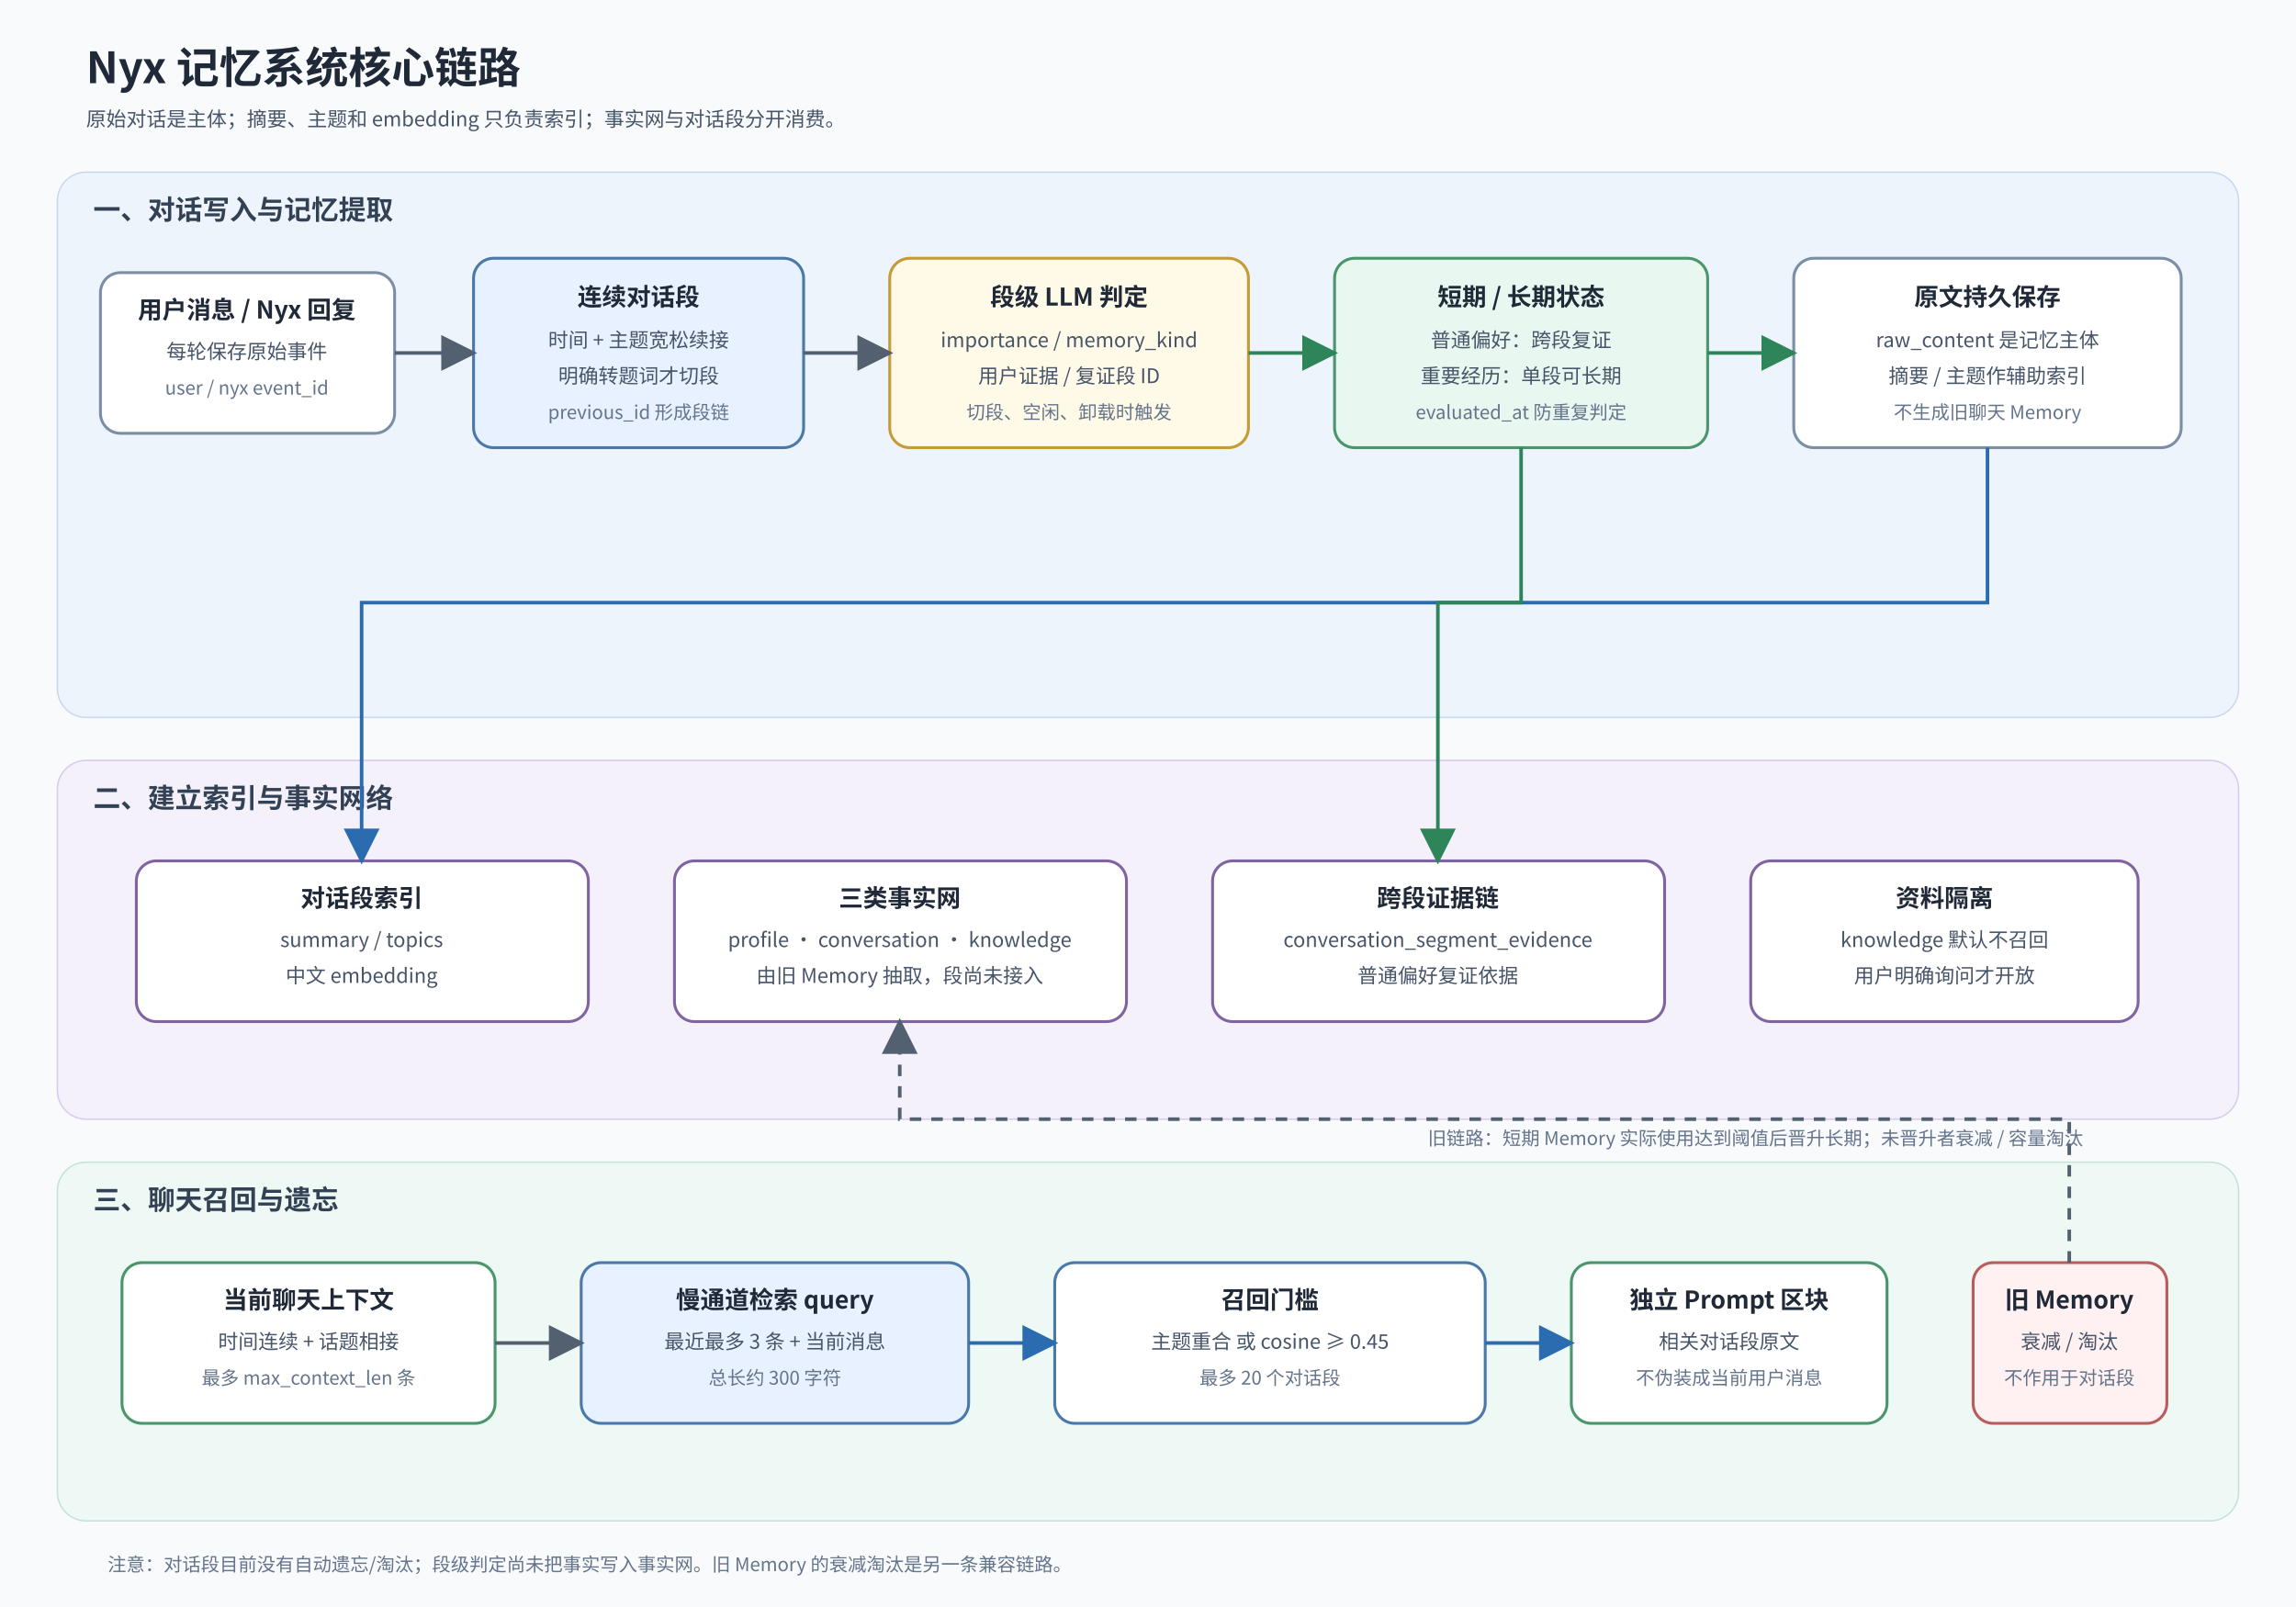
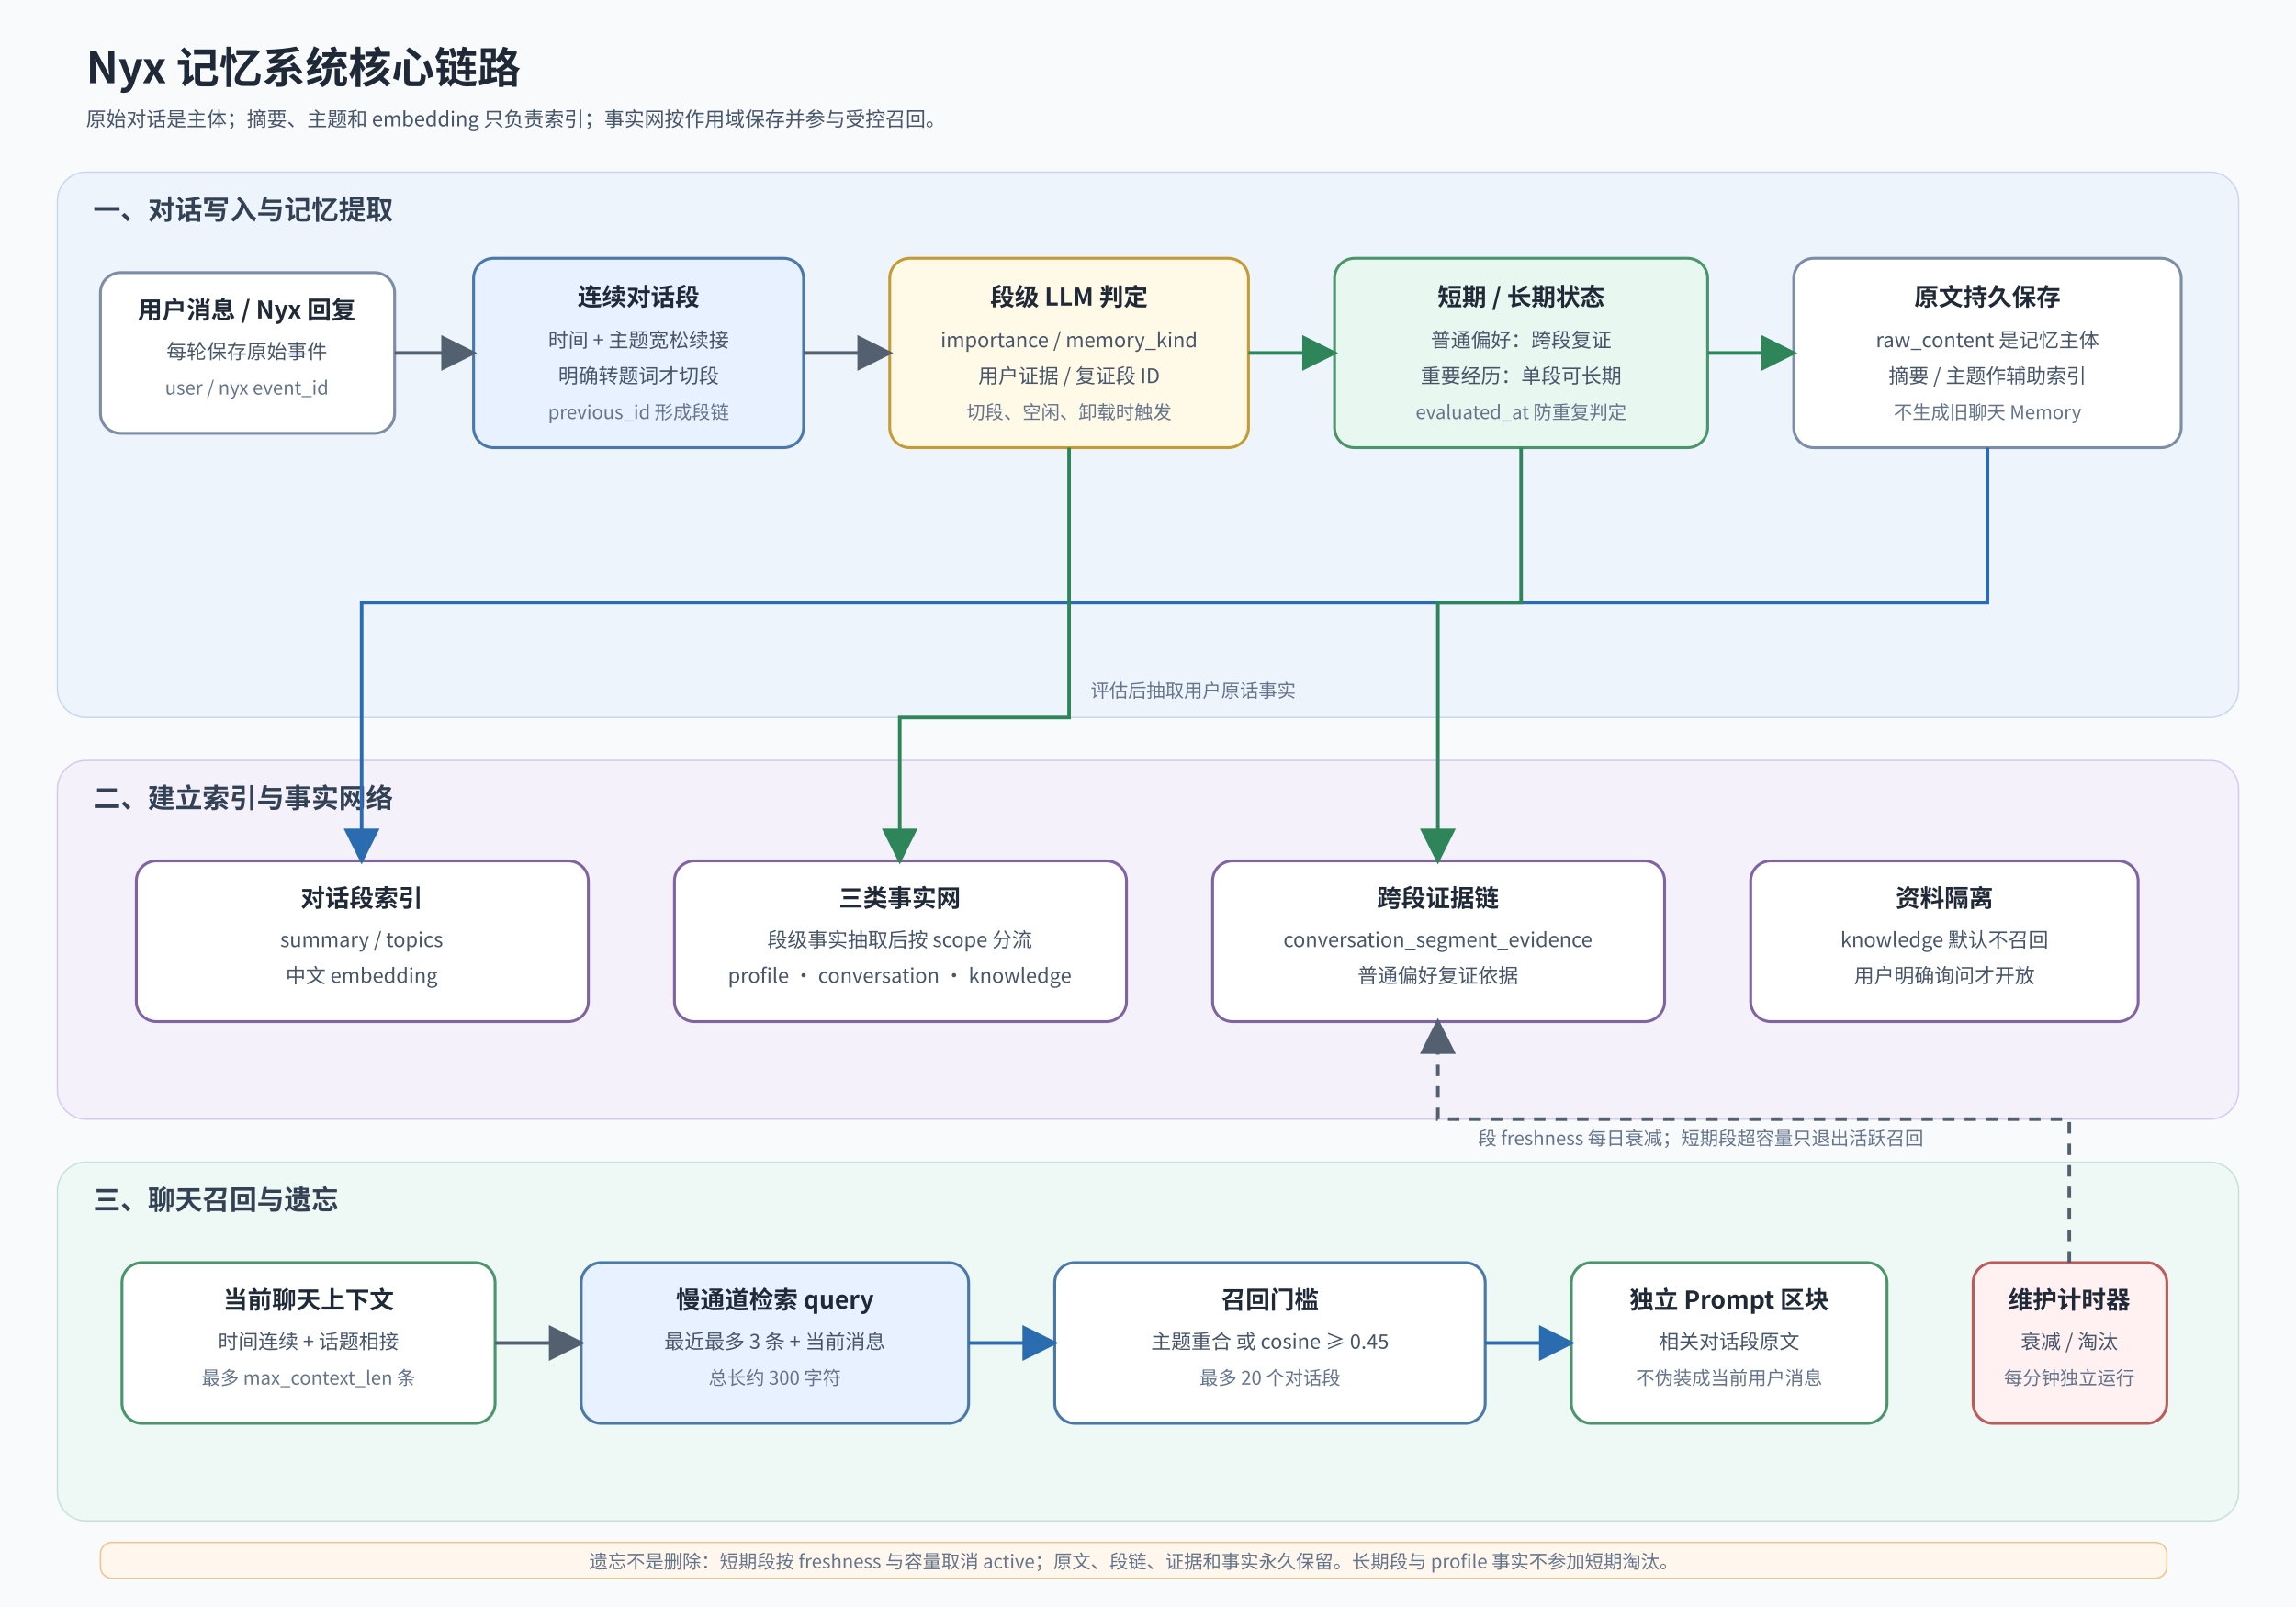
<svg xmlns="http://www.w3.org/2000/svg" width="1600" height="1120" viewBox="0 0 1600 1120" role="img" aria-labelledby="title desc">
  <defs>
    <marker id="arrow" markerWidth="10" markerHeight="10" refX="9" refY="5" orient="auto">
      <path d="M0,0 L10,5 L0,10 Z" fill="#526070" />
    </marker>
    <marker id="arrow-blue" markerWidth="10" markerHeight="10" refX="9" refY="5" orient="auto">
      <path d="M0,0 L10,5 L0,10 Z" fill="#2b6cb0" />
    </marker>
    <marker id="arrow-green" markerWidth="10" markerHeight="10" refX="9" refY="5" orient="auto">
      <path d="M0,0 L10,5 L0,10 Z" fill="#2f855a" />
    </marker>
    <style>
      .title { font: 600 30px "Microsoft YaHei", "Noto Sans CJK SC", sans-serif; fill: #1f2937; }
      .lane-title { font: 600 19px "Microsoft YaHei", "Noto Sans CJK SC", sans-serif; fill: #334155; }
      .node-title { font: 600 17px "Microsoft YaHei", "Noto Sans CJK SC", sans-serif; fill: #1f2937; }
      .text { font: 400 14px "Microsoft YaHei", "Noto Sans CJK SC", sans-serif; fill: #475569; }
      .small { font: 400 13px "Microsoft YaHei", "Noto Sans CJK SC", sans-serif; fill: #64748b; }
      .box { stroke-width: 2; rx: 14; }
      .arrow { fill: none; stroke: #526070; stroke-width: 2.5; marker-end: url(#arrow); }
      .arrow-blue { fill: none; stroke: #2b6cb0; stroke-width: 2.5; marker-end: url(#arrow-blue); }
      .arrow-green { fill: none; stroke: #2f855a; stroke-width: 2.5; marker-end: url(#arrow-green); }
      .dashed { stroke-dasharray: 8 7; }
    </style>
  </defs>
  <rect width="1600" height="1120" fill="#f8fafc" />
  <text x="60" y="58" class="title">Nyx 记忆系统核心链路</text>
-   <text x="60" y="88" class="text">原始对话是主体；摘要、主题和 embedding 只负责索引；事实网与对话段分开消费。</text>
+   <text x="60" y="88" class="text">原始对话是主体；摘要、主题和 embedding 只负责索引；事实网按作用域保存并参与受控召回。</text>
  <rect x="40" y="120" width="1520" height="380" rx="20" fill="#eef4fb" stroke="#c9d9ed" />
  <text x="65" y="153" class="lane-title">一、对话写入与记忆提取</text>
  <rect x="70" y="190" width="205" height="112" class="box" fill="#ffffff" stroke="#7c8da6" />
  <text x="172" y="222" text-anchor="middle" class="node-title">用户消息 / Nyx 回复</text>
  <text x="172" y="250" text-anchor="middle" class="text">每轮保存原始事件</text>
  <text x="172" y="275" text-anchor="middle" class="small">user / nyx event_id</text>
  <rect x="330" y="180" width="230" height="132" class="box" fill="#e8f1ff" stroke="#4a78a8" />
  <text x="445" y="213" text-anchor="middle" class="node-title">连续对话段</text>
  <text x="445" y="242" text-anchor="middle" class="text">时间 + 主题宽松续接</text>
  <text x="445" y="267" text-anchor="middle" class="text">明确转题词才切段</text>
  <text x="445" y="292" text-anchor="middle" class="small">previous_id 形成段链</text>
  <rect x="620" y="180" width="250" height="132" class="box" fill="#fff9e8" stroke="#c59b35" />
  <text x="745" y="213" text-anchor="middle" class="node-title">段级 LLM 判定</text>
  <text x="745" y="242" text-anchor="middle" class="text">importance / memory_kind</text>
  <text x="745" y="267" text-anchor="middle" class="text">用户证据 / 复证段 ID</text>
  <text x="745" y="292" text-anchor="middle" class="small">切段、空闲、卸载时触发</text>
  <rect x="930" y="180" width="260" height="132" class="box" fill="#e8f7ef" stroke="#4b956c" />
  <text x="1060" y="213" text-anchor="middle" class="node-title">短期 / 长期状态</text>
  <text x="1060" y="242" text-anchor="middle" class="text">普通偏好：跨段复证</text>
  <text x="1060" y="267" text-anchor="middle" class="text">重要经历：单段可长期</text>
  <text x="1060" y="292" text-anchor="middle" class="small">evaluated_at 防重复判定</text>
  <rect x="1250" y="180" width="270" height="132" class="box" fill="#ffffff" stroke="#7c8da6" />
  <text x="1385" y="213" text-anchor="middle" class="node-title">原文持久保存</text>
  <text x="1385" y="242" text-anchor="middle" class="text">raw_content 是记忆主体</text>
  <text x="1385" y="267" text-anchor="middle" class="text">摘要 / 主题作辅助索引</text>
  <text x="1385" y="292" text-anchor="middle" class="small">不生成旧聊天 Memory</text>
  <path d="M275 246 H330" class="arrow" />
  <path d="M560 246 H620" class="arrow" />
  <path d="M870 246 H930" class="arrow-green" />
  <path d="M1190 246 H1250" class="arrow-green" />
  <rect x="40" y="530" width="1520" height="250" rx="20" fill="#f4f1fb" stroke="#d7cbed" />
  <text x="65" y="563" class="lane-title">二、建立索引与事实网络</text>
  <rect x="95" y="600" width="315" height="112" class="box" fill="#ffffff" stroke="#8064a2" />
  <text x="252" y="632" text-anchor="middle" class="node-title">对话段索引</text>
  <text x="252" y="660" text-anchor="middle" class="text">summary / topics</text>
  <text x="252" y="685" text-anchor="middle" class="text">中文 embedding</text>
  <rect x="470" y="600" width="315" height="112" class="box" fill="#ffffff" stroke="#8064a2" />
  <text x="627" y="632" text-anchor="middle" class="node-title">三类事实网</text>
-   <text x="627" y="660" text-anchor="middle" class="text">profile · conversation · knowledge</text>
-   <text x="627" y="685" text-anchor="middle" class="text">由旧 Memory 抽取，段尚未接入</text>
+   <text x="627" y="660" text-anchor="middle" class="text">段级事实抽取后按 scope 分流</text>
+   <text x="627" y="685" text-anchor="middle" class="text">profile · conversation · knowledge</text>
  <rect x="845" y="600" width="315" height="112" class="box" fill="#ffffff" stroke="#8064a2" />
  <text x="1002" y="632" text-anchor="middle" class="node-title">跨段证据链</text>
  <text x="1002" y="660" text-anchor="middle" class="text">conversation_segment_evidence</text>
  <text x="1002" y="685" text-anchor="middle" class="text">普通偏好复证依据</text>
  <rect x="1220" y="600" width="270" height="112" class="box" fill="#ffffff" stroke="#8064a2" />
  <text x="1355" y="632" text-anchor="middle" class="node-title">资料隔离</text>
  <text x="1355" y="660" text-anchor="middle" class="text">knowledge 默认不召回</text>
  <text x="1355" y="685" text-anchor="middle" class="text">用户明确询问才开放</text>
  <path d="M1385 312 V420 H252 V600" class="arrow-blue" />
  <path d="M1060 312 V420 H1002 V600" class="arrow-green" />
+   <path d="M745 312 V500 H627 V600" class="arrow-green" />
+   <text x="760" y="486" class="small">评估后抽取用户原话事实</text>
  <rect x="40" y="810" width="1520" height="250" rx="20" fill="#eef8f5" stroke="#c4e3d6" />
  <text x="65" y="843" class="lane-title">三、聊天召回与遗忘</text>
  <rect x="85" y="880" width="260" height="112" class="box" fill="#ffffff" stroke="#4b956c" />
  <text x="215" y="912" text-anchor="middle" class="node-title">当前聊天上下文</text>
  <text x="215" y="940" text-anchor="middle" class="text">时间连续 + 话题相接</text>
  <text x="215" y="965" text-anchor="middle" class="small">最多 max_context_len 条</text>
  <rect x="405" y="880" width="270" height="112" class="box" fill="#e8f1ff" stroke="#4a78a8" />
  <text x="540" y="912" text-anchor="middle" class="node-title">慢通道检索 query</text>
  <text x="540" y="940" text-anchor="middle" class="text">最近最多 3 条 + 当前消息</text>
  <text x="540" y="965" text-anchor="middle" class="small">总长约 300 字符</text>
  <rect x="735" y="880" width="300" height="112" class="box" fill="#ffffff" stroke="#4a78a8" />
  <text x="885" y="912" text-anchor="middle" class="node-title">召回门槛</text>
  <text x="885" y="940" text-anchor="middle" class="text">主题重合 或 cosine ≥ 0.45</text>
  <text x="885" y="965" text-anchor="middle" class="small">最多 20 个对话段</text>
  <rect x="1095" y="880" width="220" height="112" class="box" fill="#ffffff" stroke="#4b956c" />
  <text x="1205" y="912" text-anchor="middle" class="node-title">独立 Prompt 区块</text>
  <text x="1205" y="940" text-anchor="middle" class="text">相关对话段原文</text>
  <text x="1205" y="965" text-anchor="middle" class="small">不伪装成当前用户消息</text>
  <rect x="1375" y="880" width="135" height="112" class="box" fill="#fff1f1" stroke="#b85c5c" />
-   <text x="1442" y="912" text-anchor="middle" class="node-title">旧 Memory</text>
+   <text x="1442" y="912" text-anchor="middle" class="node-title">维护计时器</text>
  <text x="1442" y="940" text-anchor="middle" class="text">衰减 / 淘汰</text>
-   <text x="1442" y="965" text-anchor="middle" class="small">不作用于对话段</text>
+   <text x="1442" y="965" text-anchor="middle" class="small">每分钟独立运行</text>
  <path d="M345 936 H405" class="arrow" />
  <path d="M675 936 H735" class="arrow-blue" />
  <path d="M1035 936 H1095" class="arrow-blue" />
-   <path d="M1442 880 V780 H627 V712" class="arrow dashed" />
-   <text x="995" y="798" class="small">旧链路：短期 Memory 实际使用达到阈值后晋升长期；未晋升者衰减 / 容量淘汰</text>
-   <text x="75" y="1095" class="small">注意：对话段目前没有自动遗忘/淘汰；段级判定尚未把事实写入事实网。旧 Memory 的衰减淘汰是另一条兼容链路。</text>
+   <path d="M1442 880 V780 H1002 V712" class="arrow dashed" />
+   <text x="1030" y="798" class="small">段 freshness 每日衰减；短期段超容量只退出活跃召回</text>
+   <rect x="70" y="1075" width="1440" height="25" rx="8" fill="#fff7ed" stroke="#f0c48a" />
+   <text x="790" y="1093" text-anchor="middle" class="small">遗忘不是删除：短期段按 freshness 与容量取消 active；原文、段链、证据和事实永久保留。长期段与 profile 事实不参加短期淘汰。</text>
</svg>
